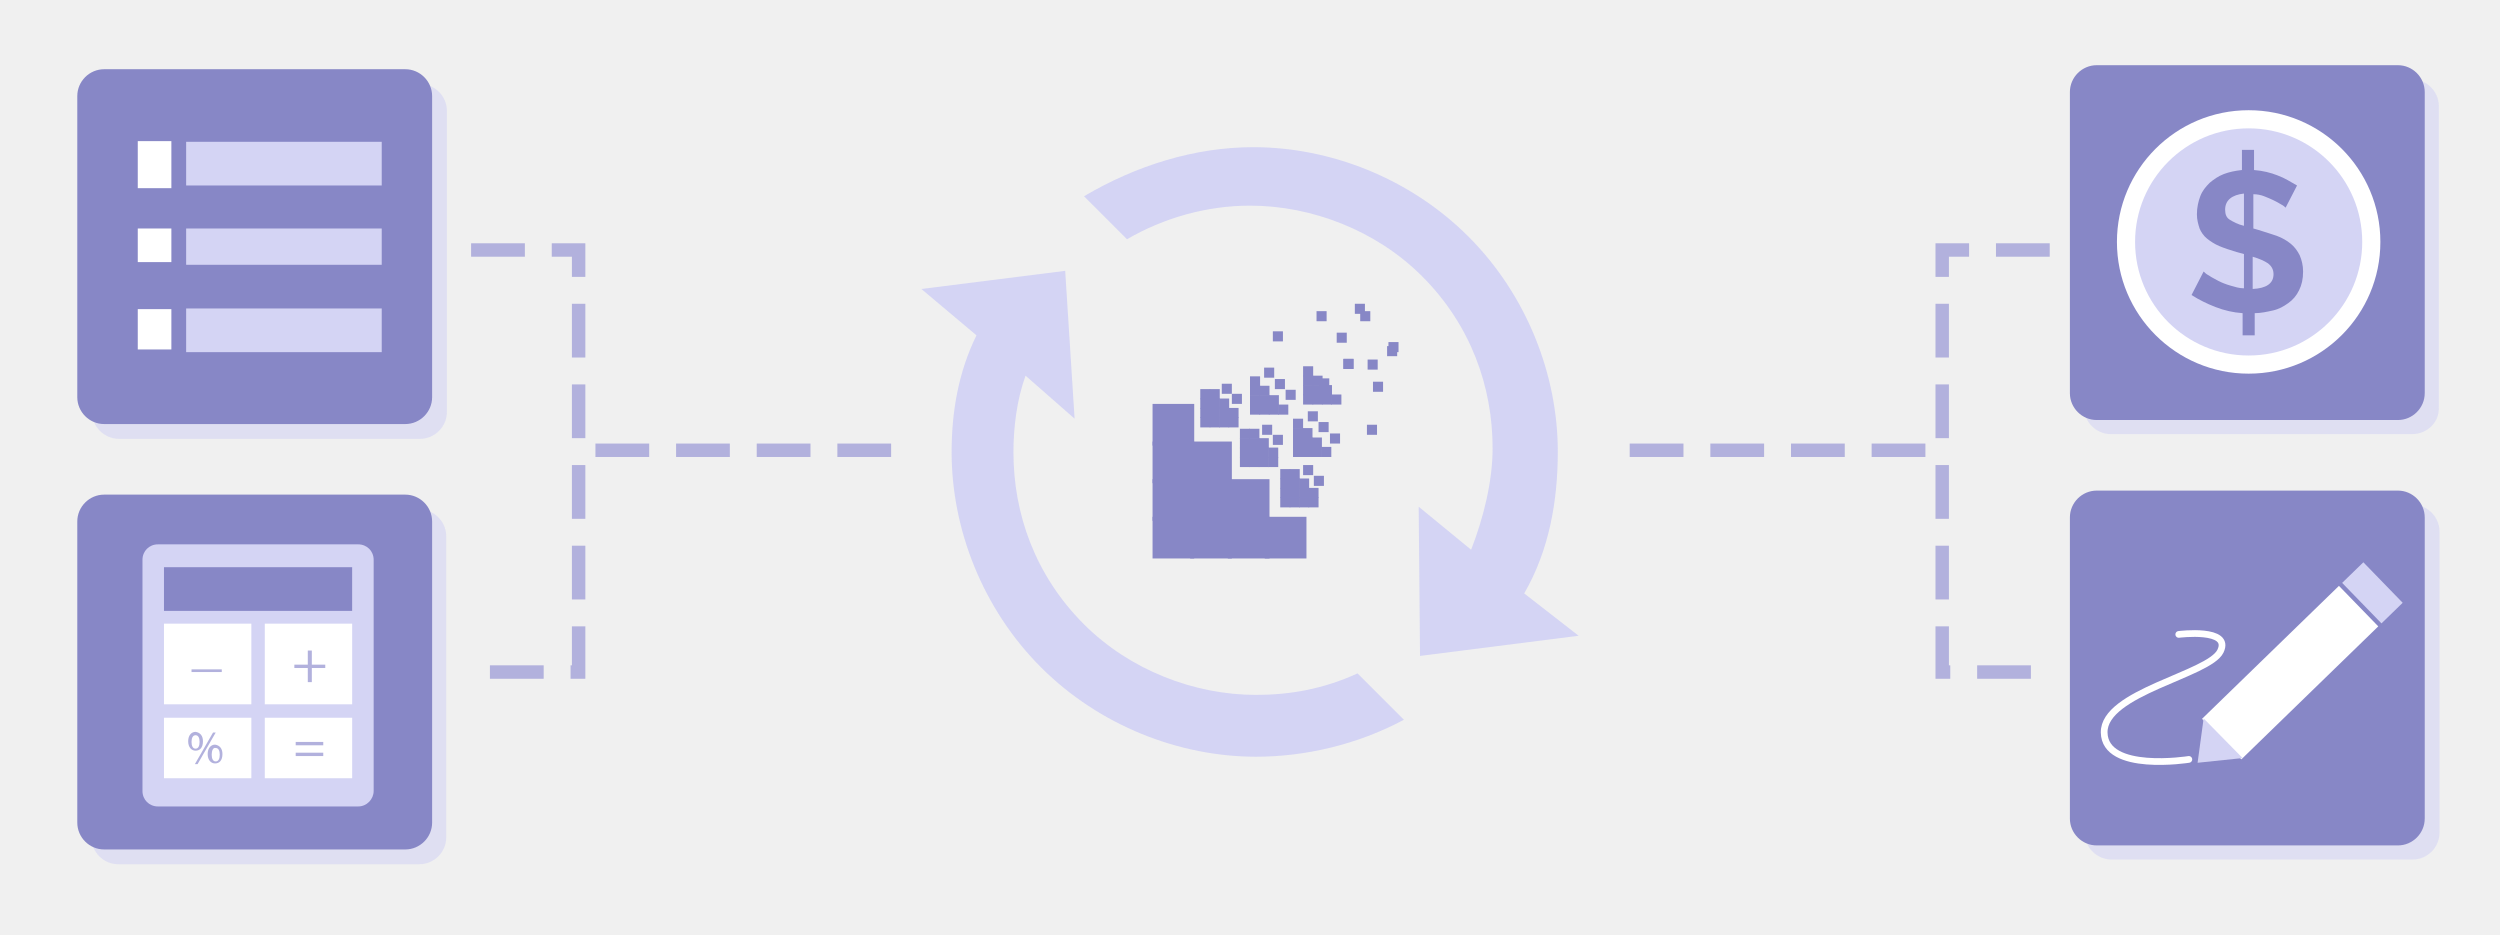
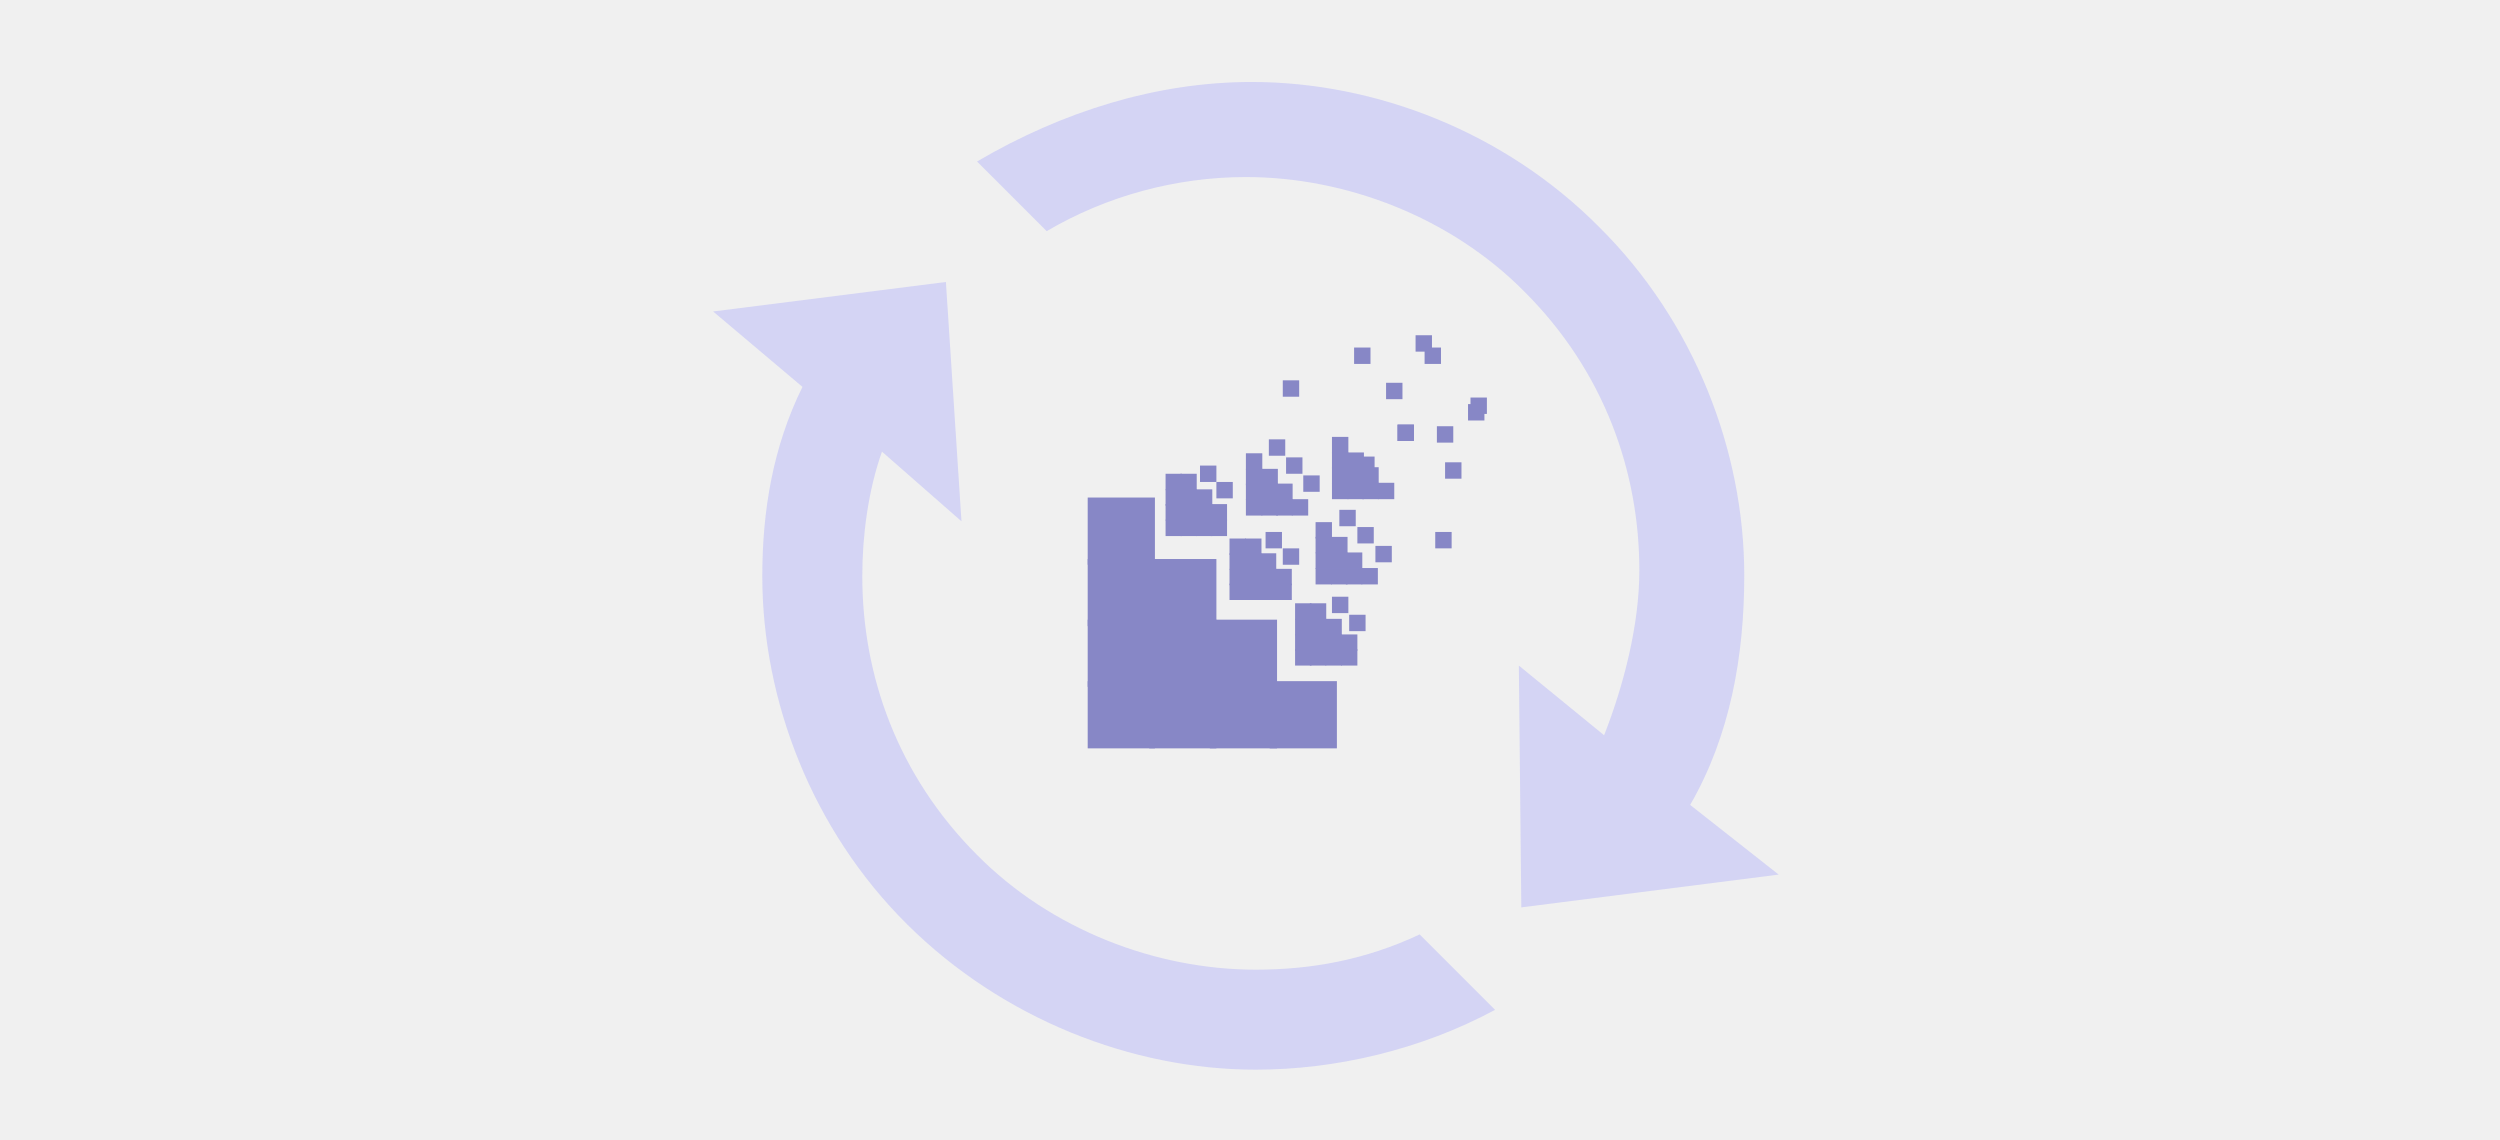
- <svg xmlns="http://www.w3.org/2000/svg" xmlns:xlink="http://www.w3.org/1999/xlink" version="1.1" id="Layer_1" x="0px" y="0px" viewBox="0 0 372 139" style="enable-background:new 0 0 372 139;" xml:space="preserve">
+ <svg xmlns="http://www.w3.org/2000/svg" xmlns:xlink="http://www.w3.org/1999/xlink" version="1.1" id="Layer_1" x="0px" y="0px" viewBox="0 0 305 139" style="enable-background:new 0 0 305 139;" xml:space="preserve">
  <style type="text/css">
- 	.st0{opacity:0.6;fill:#D4D4F4;enable-background:new    ;}
+ 	.st0{fill:#D4D4F4;}
	.st1{fill:#8787C6;}
- 	.st2{fill:#FFFFFF;}
- 	.st3{fill:#D4D4F4;}
- 	.st4{fill:none;stroke:#FFFFFF;stroke-linecap:round;stroke-miterlimit:10;}
- 	.st5{fill:#B2B1DD;}
- 	.st6{fill:none;stroke:#B2B1DD;stroke-width:2;stroke-linecap:square;stroke-miterlimit:10;stroke-dasharray:6;}
- 	.st7{fill:#4C4277;}
- 	.st8{clip-path:url(#SVGID_2_);fill:#8787C6;}
+ 	.st2{clip-path:url(#SVGID_3_);fill:#8787C6;}
</style>
  <g>
-     <path class="st0" d="M359,127.9h-44.8c-2.2,0-4-1.8-4-4V79.1c0-2.2,1.8-4,4-4H359c2.2,0,4,1.8,4,4v44.8   C363,126.1,361.2,127.9,359,127.9z" />
-     <path class="st1" d="M356.8,125.8H312c-2.2,0-4-1.8-4-4V77c0-2.2,1.8-4,4-4h44.8c2.2,0,4,1.8,4,4v44.8   C360.8,124,359,125.8,356.8,125.8z" />
-     <rect x="326.6" y="95.9" transform="matrix(0.7174 -0.6967 0.6967 0.7174 26.5443 265.707)" class="st2" width="28.4" height="8.4" />
-     <rect x="350.8" y="84" transform="matrix(0.7174 -0.6967 0.6967 0.7174 38.3246 270.8744)" class="st3" width="4.4" height="8.4" />
-     <polygon class="st3" points="327,113.5 327.9,106.9 333.7,112.8  " />
-     <path class="st4" d="M325.7,113c0,0-12.5,2-12.6-4s15.6-8.6,17.3-12.1c1.7-3.5-6.2-2.5-6.2-2.5" />
-   </g>
-   <g>
-     <path class="st0" d="M62.4,128.6H17.6c-2.2,0-4-1.8-4-4V79.8c0-2.2,1.8-4,4-4h44.8c2.2,0,4,1.8,4,4v44.8   C66.4,126.8,64.6,128.6,62.4,128.6z" />
-     <path class="st1" d="M60.3,126.4H15.5c-2.2,0-4-1.8-4-4V77.6c0-2.2,1.8-4,4-4h44.8c2.2,0,4,1.8,4,4v44.8   C64.3,124.6,62.5,126.4,60.3,126.4z" />
-     <path class="st3" d="M53.3,120H23.5c-1.3,0-2.3-1-2.3-2.3V83.3c0-1.3,1-2.3,2.3-2.3h29.8c1.3,0,2.3,1,2.3,2.3v34.4   C55.6,118.9,54.6,120,53.3,120z" />
-     <rect x="24.4" y="84.4" class="st1" width="28" height="6.5" />
-     <rect x="24.4" y="92.8" class="st2" width="13" height="12" />
-     <rect x="39.4" y="92.8" class="st2" width="13" height="12" />
-     <rect x="24.4" y="106.8" class="st2" width="13" height="9" />
-     <rect x="39.4" y="106.8" class="st2" width="13" height="9" />
    <g>
-       <path class="st5" d="M46.4,96.8v2.1h2v0.5h-2v2.1h-0.6v-2.1h-2v-0.5h2v-2.1H46.4z" />
-     </g>
-     <g>
-       <path class="st5" d="M30.2,110.3c0,1-0.5,1.4-1.1,1.4s-1.1-0.5-1.1-1.4s0.5-1.4,1.1-1.4C29.8,109,30.2,109.5,30.2,110.3z     M28.5,110.4c0,0.6,0.2,1,0.6,1s0.6-0.4,0.6-1s-0.2-1-0.6-1C28.7,109.4,28.5,109.8,28.5,110.4z M29,113.7l2.7-4.7h0.4l-2.7,4.7H29    z M33.1,112.2c0,1-0.5,1.4-1.1,1.4c-0.6,0-1.1-0.5-1.1-1.4s0.5-1.4,1.1-1.4C32.7,110.9,33.1,111.4,33.1,112.2z M31.5,112.3    c0,0.6,0.2,1,0.6,1c0.4,0,0.6-0.4,0.6-1s-0.2-1-0.6-1C31.7,111.2,31.5,111.7,31.5,112.3z" />
-     </g>
-     <g>
-       <path class="st5" d="M44,110.9v-0.5h4.1v0.5H44z M44,112.5V112h4.1v0.5H44z" />
-     </g>
-     <g>
-       <path class="st5" d="M33,99.6v0.4h-4.5v-0.4H33z" />
+       <path class="st0" d="M153.2,118.3c-12.2,0-25-4.9-34-14c-9.7-9.7-14-21.9-14-34c0-4.9,0.7-10.4,2.4-15.2l9.7,8.5l-1.9-29.2L87,38    l10.9,9.2C94.3,54.5,93,62.3,93,70.3c0,15.2,6.1,31,17.7,42.5s27.4,17.7,42.5,17.7c9.7,0,20.1-2.4,29.2-7.3l-9.2-9.2    C166.6,117.1,160,118.3,153.2,118.3z" />
+       <path class="st0" d="M206.2,98.2c4.9-8.5,6.6-18.2,6.6-28c0-15.2-6.1-31-17.7-42.5C183.6,16.1,167.8,10,152.7,10    c-11.6,0-23.1,3.6-33.5,9.7l8.5,8.5c7.3-4.3,15.8-6.6,24.3-6.6c12.2,0,25,4.9,34,14c9.7,9.7,14,21.9,14,34c0,6.6-1.9,14-4.3,20.1    l-10.4-8.5l0.3,29.5l31.4-4L206.2,98.2z" />
    </g>
  </g>
  <g>
-     <path class="st0" d="M62.5,65.3H17.7c-2.2,0-4-1.8-4-4V16.5c0-2.2,1.8-4,4-4h44.8c2.2,0,4,1.8,4,4v44.8   C66.5,63.5,64.7,65.3,62.5,65.3z" />
-     <path class="st1" d="M60.3,63.1H15.5c-2.2,0-4-1.8-4-4V14.3c0-2.2,1.8-4,4-4h44.8c2.2,0,4,1.8,4,4v44.8   C64.3,61.3,62.5,63.1,60.3,63.1z" />
-     <rect x="20.5" y="21" class="st2" width="5" height="7" />
-     <rect x="27.7" y="21.1" class="st3" width="29.1" height="6.5" />
-     <rect x="20.5" y="34" class="st2" width="5" height="5" />
-     <rect x="27.7" y="34" class="st3" width="29.1" height="5.4" />
-     <rect x="20.5" y="46" class="st2" width="5" height="6" />
-     <rect x="27.7" y="45.9" class="st3" width="29.1" height="6.5" />
-   </g>
-   <g>
-     <path class="st0" d="M358.9,64.6h-44.8c-2.2,0-4-1.8-4-4V15.8c0-2.2,1.8-4,4-4h44.8c2.2,0,4,1.8,4,4v44.8   C363,62.8,361.2,64.6,358.9,64.6z" />
-     <path class="st1" d="M356.8,62.5H312c-2.2,0-4-1.8-4-4V13.7c0-2.2,1.8-4,4-4h44.8c2.2,0,4,1.8,4,4v44.8   C360.8,60.7,359,62.5,356.8,62.5z" />
-     <circle class="st2" cx="334.6" cy="36" r="19.6" />
-     <circle class="st3" cx="334.6" cy="36" r="16.9" />
+     <rect x="132.7" y="60.7" class="st1" width="8.2" height="8.2" />
+     <rect x="132.7" y="68.2" class="st1" width="8.2" height="8.2" />
+     <rect x="132.7" y="75.6" class="st1" width="8.2" height="8.2" />
+     <rect x="132.7" y="83.1" class="st1" width="8.2" height="8.2" />
+     <rect x="142.2" y="57.8" class="st1" width="2" height="2" />
+     <rect x="142.2" y="59.7" class="st1" width="2" height="2" />
+     <rect x="142.2" y="61.5" class="st1" width="2" height="2" />
+     <rect x="142.2" y="63.4" class="st1" width="2" height="2" />
+     <rect x="144" y="57.8" class="st1" width="2" height="2" />
+     <rect x="144" y="59.7" class="st1" width="2" height="2" />
+     <rect x="144" y="61.5" class="st1" width="2" height="2" />
+     <rect x="144" y="63.4" class="st1" width="2" height="2" />
+     <rect x="146.4" y="56.8" class="st1" width="2" height="2" />
+     <rect x="145.9" y="59.7" class="st1" width="2" height="2" />
+     <rect x="145.9" y="61.5" class="st1" width="2" height="2" />
+     <rect x="145.9" y="63.4" class="st1" width="2" height="2" />
+     <rect x="156.5" y="46.4" class="st1" width="2" height="2" />
+     <rect x="148.4" y="58.8" class="st1" width="2" height="2" />
+     <rect x="147.7" y="61.5" class="st1" width="2" height="2" />
+     <rect x="147.7" y="63.4" class="st1" width="2" height="2" />
+     <rect x="140.2" y="68.2" class="st1" width="8.2" height="8.2" />
+     <rect x="140.2" y="75.6" class="st1" width="8.2" height="8.2" />
+     <rect x="140.2" y="83.1" class="st1" width="8.2" height="8.2" />
+     <rect x="152" y="55.3" class="st1" width="2" height="2" />
+     <rect x="152" y="57.2" class="st1" width="2" height="2" />
+     <rect x="152" y="59" class="st1" width="2" height="2" />
+     <rect x="152" y="60.9" class="st1" width="2" height="2" />
+     <rect x="154.8" y="53.6" class="st1" width="2" height="2" />
+     <rect x="153.9" y="57.2" class="st1" width="2" height="2" />
+     <rect x="153.9" y="59" class="st1" width="2" height="2" />
+     <rect x="153.9" y="60.9" class="st1" width="2" height="2" />
+     <rect x="165.2" y="42.4" class="st1" width="2" height="2" />
+     <rect x="156.9" y="55.8" class="st1" width="2" height="2" />
+     <rect x="155.7" y="59" class="st1" width="2" height="2" />
+     <rect x="155.7" y="60.9" class="st1" width="2" height="2" />
+     <rect x="173.8" y="42.4" class="st1" width="2" height="2" />
+     <rect x="169.1" y="46.7" class="st1" width="2" height="2" />
+     <rect x="159" y="58" class="st1" width="2" height="2" />
+     <rect x="157.6" y="60.9" class="st1" width="2" height="2" />
+     <rect x="150" y="65.7" class="st1" width="2" height="2" />
+     <rect x="150" y="67.5" class="st1" width="2" height="2" />
+     <rect x="150" y="69.4" class="st1" width="2" height="2" />
+     <rect x="150" y="71.2" class="st1" width="2" height="2" />
+     <rect x="151.9" y="65.7" class="st1" width="2" height="2" />
+     <rect x="151.9" y="67.5" class="st1" width="2" height="2" />
+     <rect x="151.9" y="69.4" class="st1" width="2" height="2" />
+     <rect x="151.9" y="71.2" class="st1" width="2" height="2" />
+     <rect x="154.4" y="64.9" class="st1" width="2" height="2" />
+     <rect x="153.7" y="67.5" class="st1" width="2" height="2" />
+     <rect x="153.7" y="69.4" class="st1" width="2" height="2" />
+     <rect x="153.7" y="71.2" class="st1" width="2" height="2" />
+     <rect x="165.7" y="55.7" class="st1" width="2" height="2" />
+     <rect x="156.5" y="66.9" class="st1" width="2" height="2" />
+     <rect x="155.6" y="69.4" class="st1" width="2" height="2" />
+     <rect x="155.6" y="71.2" class="st1" width="2" height="2" />
+     <rect x="147.6" y="75.6" class="st1" width="8.2" height="8.2" />
+     <rect x="147.6" y="83.1" class="st1" width="8.2" height="8.2" />
+     <rect x="162.5" y="53.3" class="st1" width="2" height="2" />
+     <rect x="162.5" y="55.2" class="st1" width="2" height="2" />
+     <rect x="162.5" y="57" class="st1" width="2" height="2" />
+     <rect x="162.5" y="58.9" class="st1" width="2" height="2" />
+     <rect x="172.7" y="40.9" class="st1" width="2" height="2" />
+     <rect x="164.4" y="55.2" class="st1" width="2" height="2" />
+     <rect x="164.4" y="57" class="st1" width="2" height="2" />
+     <rect x="164.4" y="58.9" class="st1" width="2" height="2" />
    <g>
      <g>
-         <path class="st1" d="M340.1,30.9c-0.1-0.1-0.3-0.3-0.7-0.5c-0.3-0.2-0.7-0.4-1.1-0.6s-0.9-0.4-1.4-0.6s-1.1-0.3-1.6-0.3V34     l0.7,0.2c1,0.3,1.9,0.6,2.8,0.9c0.8,0.3,1.5,0.7,2.1,1.2s1,1.1,1.3,1.7c0.3,0.7,0.5,1.5,0.5,2.4c0,1.1-0.2,2-0.6,2.8     s-0.9,1.4-1.6,1.9s-1.4,0.9-2.3,1.1s-1.8,0.4-2.7,0.4v3.3h-1.8v-3.3c-1.4-0.1-2.7-0.4-4-0.9s-2.5-1.1-3.6-1.8l1.8-3.5     c0.2,0.2,0.4,0.4,0.8,0.6c0.4,0.3,0.9,0.5,1.4,0.8c0.6,0.3,1.1,0.5,1.8,0.7s1.3,0.4,2,0.4v-5.1l-1.1-0.3c-1-0.3-1.9-0.6-2.6-0.9     s-1.3-0.7-1.8-1.1s-0.9-1-1.1-1.5c-0.2-0.6-0.4-1.3-0.4-2.1c0-1,0.2-1.9,0.5-2.7c0.3-0.8,0.8-1.4,1.4-2c0.6-0.5,1.3-1,2.1-1.3     c0.8-0.3,1.7-0.5,2.7-0.6v-3h1.8v3c1.3,0.1,2.5,0.4,3.5,0.8c1.1,0.4,2,1,2.9,1.5L340.1,30.9z M331.1,31.2c0,0.7,0.2,1.2,0.7,1.5     s1.2,0.7,2.1,0.9v-4.8C332.1,29,331.1,29.8,331.1,31.2z M338.3,40.8c0-0.7-0.3-1.2-0.8-1.6c-0.6-0.4-1.3-0.7-2.3-1V43     C337.2,42.9,338.3,42.2,338.3,40.8z" />
+         <g>
+           <rect id="SVGID_1_" x="170.5" y="51.8" class="st1" width="2" height="2" />
+         </g>
+         <g>
+           <defs>
+             <rect id="SVGID_2_" x="170.5" y="51.8" width="2" height="2" />
+           </defs>
+           <clipPath id="SVGID_3_">
+             <use xlink:href="#SVGID_2_" style="overflow:visible;" />
+           </clipPath>
+           <rect x="170.5" y="51.8" class="st2" width="2" height="2" />
+         </g>
      </g>
    </g>
-   </g>
-   <line class="st6" x1="243.5" y1="67" x2="289" y2="67" />
-   <g>
-     <g>
-       <path class="st3" d="M186.9,103.4c-9.2,0-18.8-3.7-25.6-10.5c-7.3-7.3-10.5-16.5-10.5-25.6c0-3.7,0.5-7.8,1.8-11.4l7.3,6.4    l-1.4-22L137.1,43l8.2,6.9c-2.7,5.5-3.7,11.4-3.7,17.4c0,11.4,4.6,23.3,13.3,32c8.7,8.7,20.6,13.3,32,13.3c7.3,0,15.1-1.8,22-5.5    l-6.9-6.9C197,102.5,192,103.4,186.9,103.4z" />
-       <path class="st3" d="M226.8,88.3c3.7-6.4,5-13.7,5-21.1c0-11.4-4.6-23.3-13.3-32c-8.7-8.7-20.6-13.3-32-13.3    c-8.7,0-17.4,2.7-25.2,7.3l6.4,6.4c5.5-3.2,11.9-5,18.3-5c9.2,0,18.8,3.7,25.6,10.5c7.3,7.3,10.5,16.5,10.5,25.6    c0,5-1.4,10.5-3.2,15.1l-7.8-6.4l0.2,22.2l23.6-3L226.8,88.3z" />
-     </g>
-   </g>
-   <g>
-     <path class="st7" d="M52-121.7c0-28.6-22.6-51.5-51.3-51.5h-44.4c-28.6,0-52.3,22.9-52.3,51.5v0.5H52V-121.7z" />
-   </g>
-   <polyline class="st6" points="304,37.2 289,37.2 289,100 304,100 " />
-   <line class="st6" x1="131.6" y1="67" x2="86.1" y2="67" />
-   <polyline class="st6" points="71.1,37.2 86.1,37.2 86.1,100 71.1,100 " />
-   <g>
-     <rect x="171.5" y="60.1" class="st1" width="6.2" height="6.2" />
-     <rect x="171.5" y="65.7" class="st1" width="6.2" height="6.2" />
-     <rect x="171.5" y="71.3" class="st1" width="6.2" height="6.2" />
-     <rect x="171.5" y="76.9" class="st1" width="6.2" height="6.2" />
-     <rect x="178.6" y="57.9" class="st1" width="1.5" height="1.5" />
-     <rect x="178.6" y="59.3" class="st1" width="1.5" height="1.5" />
-     <rect x="178.6" y="60.7" class="st1" width="1.5" height="1.5" />
-     <rect x="178.6" y="62.1" class="st1" width="1.5" height="1.5" />
-     <rect x="180" y="57.9" class="st1" width="1.5" height="1.5" />
-     <rect x="180" y="59.3" class="st1" width="1.5" height="1.5" />
-     <rect x="180" y="60.7" class="st1" width="1.5" height="1.5" />
-     <rect x="180" y="62.1" class="st1" width="1.5" height="1.5" />
-     <rect x="181.8" y="57.1" class="st1" width="1.5" height="1.5" />
-     <rect x="181.4" y="59.3" class="st1" width="1.5" height="1.5" />
-     <rect x="181.4" y="60.7" class="st1" width="1.5" height="1.5" />
-     <rect x="181.4" y="62.1" class="st1" width="1.5" height="1.5" />
-     <rect x="189.4" y="49.3" class="st1" width="1.5" height="1.5" />
-     <rect x="183.3" y="58.6" class="st1" width="1.5" height="1.5" />
-     <rect x="182.8" y="60.7" class="st1" width="1.5" height="1.5" />
-     <rect x="182.8" y="62.1" class="st1" width="1.5" height="1.5" />
-     <rect x="177.1" y="65.7" class="st1" width="6.2" height="6.2" />
-     <rect x="177.1" y="71.3" class="st1" width="6.2" height="6.2" />
-     <rect x="177.1" y="76.9" class="st1" width="6.2" height="6.2" />
-     <rect x="186" y="56" class="st1" width="1.5" height="1.5" />
-     <rect x="186" y="57.4" class="st1" width="1.5" height="1.5" />
-     <rect x="186" y="58.8" class="st1" width="1.5" height="1.5" />
-     <rect x="186" y="60.2" class="st1" width="1.5" height="1.5" />
-     <rect x="188.1" y="54.7" class="st1" width="1.5" height="1.5" />
-     <rect x="187.4" y="57.4" class="st1" width="1.5" height="1.5" />
-     <rect x="187.4" y="58.8" class="st1" width="1.5" height="1.5" />
-     <rect x="187.4" y="60.2" class="st1" width="1.5" height="1.5" />
-     <rect x="195.9" y="46.3" class="st1" width="1.5" height="1.5" />
-     <rect x="189.7" y="56.4" class="st1" width="1.5" height="1.5" />
-     <rect x="188.8" y="58.8" class="st1" width="1.5" height="1.5" />
-     <rect x="188.8" y="60.2" class="st1" width="1.5" height="1.5" />
-     <rect x="202.4" y="46.3" class="st1" width="1.5" height="1.5" />
-     <rect x="198.9" y="49.5" class="st1" width="1.5" height="1.5" />
-     <rect x="191.3" y="58" class="st1" width="1.5" height="1.5" />
-     <rect x="190.2" y="60.2" class="st1" width="1.5" height="1.5" />
-     <rect x="184.5" y="63.8" class="st1" width="1.5" height="1.5" />
-     <rect x="184.5" y="65.2" class="st1" width="1.5" height="1.5" />
-     <rect x="184.5" y="66.6" class="st1" width="1.5" height="1.5" />
-     <rect x="184.5" y="68" class="st1" width="1.5" height="1.5" />
-     <rect x="185.9" y="63.8" class="st1" width="1.5" height="1.5" />
-     <rect x="185.9" y="65.2" class="st1" width="1.5" height="1.5" />
-     <rect x="185.9" y="66.6" class="st1" width="1.5" height="1.5" />
-     <rect x="185.9" y="68" class="st1" width="1.5" height="1.5" />
-     <rect x="187.8" y="63.2" class="st1" width="1.5" height="1.5" />
-     <rect x="187.3" y="65.2" class="st1" width="1.5" height="1.5" />
-     <rect x="187.3" y="66.6" class="st1" width="1.5" height="1.5" />
-     <rect x="187.3" y="68" class="st1" width="1.5" height="1.5" />
-     <rect x="196.3" y="56.3" class="st1" width="1.5" height="1.5" />
-     <rect x="189.4" y="64.7" class="st1" width="1.5" height="1.5" />
-     <rect x="188.7" y="66.6" class="st1" width="1.5" height="1.5" />
-     <rect x="188.7" y="68" class="st1" width="1.5" height="1.5" />
-     <rect x="182.7" y="71.3" class="st1" width="6.2" height="6.2" />
-     <rect x="182.7" y="76.9" class="st1" width="6.2" height="6.2" />
-     <rect x="193.9" y="54.5" class="st1" width="1.5" height="1.5" />
-     <rect x="193.9" y="55.9" class="st1" width="1.5" height="1.5" />
-     <rect x="193.9" y="57.3" class="st1" width="1.5" height="1.5" />
-     <rect x="193.9" y="58.7" class="st1" width="1.5" height="1.5" />
-     <rect x="201.6" y="45.2" class="st1" width="1.5" height="1.5" />
-     <rect x="195.3" y="55.9" class="st1" width="1.5" height="1.5" />
-     <rect x="195.3" y="57.3" class="st1" width="1.5" height="1.5" />
-     <rect x="195.3" y="58.7" class="st1" width="1.5" height="1.5" />
-     <g>
-       <g>
-         <defs>
-           <rect id="SVGID_1_" x="199.9" y="53.4" width="1.5" height="1.5" />
-         </defs>
-         <use xlink:href="#SVGID_1_" style="overflow:visible;fill:#8787C6;" />
-         <clipPath id="SVGID_2_">
-           <use xlink:href="#SVGID_1_" style="overflow:visible;" />
-         </clipPath>
-         <rect x="199.9" y="53.4" class="st8" width="1.5" height="1.5" />
-       </g>
-     </g>
-     <rect x="196.7" y="57.3" class="st1" width="1.5" height="1.5" />
-     <rect x="196.7" y="58.7" class="st1" width="1.5" height="1.5" />
-     <rect x="206.4" y="51.5" class="st1" width="1.5" height="1.5" />
-     <rect x="198.1" y="58.7" class="st1" width="1.5" height="1.5" />
-     <rect x="192.4" y="62.3" class="st1" width="1.5" height="1.5" />
-     <rect x="192.4" y="63.7" class="st1" width="1.5" height="1.5" />
-     <rect x="192.4" y="65.1" class="st1" width="1.5" height="1.5" />
-     <rect x="192.4" y="66.5" class="st1" width="1.5" height="1.5" />
-     <rect x="194.6" y="61.2" class="st1" width="1.5" height="1.5" />
-     <rect x="193.8" y="63.7" class="st1" width="1.5" height="1.5" />
-     <rect x="193.8" y="65.1" class="st1" width="1.5" height="1.5" />
-     <rect x="193.8" y="66.5" class="st1" width="1.5" height="1.5" />
-     <rect x="203.5" y="53.5" class="st1" width="1.5" height="1.5" />
-     <rect x="196.2" y="62.8" class="st1" width="1.5" height="1.5" />
-     <rect x="195.2" y="65.1" class="st1" width="1.5" height="1.5" />
-     <rect x="195.2" y="66.5" class="st1" width="1.5" height="1.5" />
-     <rect x="206.6" y="50.9" class="st1" width="1.5" height="1.5" />
-     <rect x="204.3" y="56.8" class="st1" width="1.5" height="1.5" />
-     <rect x="197.9" y="64.5" class="st1" width="1.5" height="1.5" />
-     <rect x="196.6" y="66.5" class="st1" width="1.5" height="1.5" />
-     <rect x="190.5" y="69.8" class="st1" width="1.5" height="1.5" />
-     <rect x="190.5" y="71.2" class="st1" width="1.5" height="1.5" />
-     <rect x="190.5" y="72.6" class="st1" width="1.5" height="1.5" />
-     <rect x="190.5" y="74" class="st1" width="1.5" height="1.5" />
-     <rect x="191.9" y="69.8" class="st1" width="1.5" height="1.5" />
-     <rect x="191.9" y="71.2" class="st1" width="1.5" height="1.5" />
-     <rect x="191.9" y="72.6" class="st1" width="1.5" height="1.5" />
-     <rect x="191.9" y="74" class="st1" width="1.5" height="1.5" />
-     <rect x="193.9" y="69.2" class="st1" width="1.5" height="1.5" />
-     <rect x="193.3" y="71.2" class="st1" width="1.5" height="1.5" />
-     <rect x="193.3" y="72.6" class="st1" width="1.5" height="1.5" />
-     <rect x="193.3" y="74" class="st1" width="1.5" height="1.5" />
-     <rect x="203.4" y="63.2" class="st1" width="1.5" height="1.5" />
-     <rect x="195.5" y="70.8" class="st1" width="1.5" height="1.5" />
-     <rect x="194.7" y="72.6" class="st1" width="1.5" height="1.5" />
-     <rect x="194.7" y="74" class="st1" width="1.5" height="1.5" />
-     <rect x="188.2" y="76.9" class="st1" width="6.2" height="6.2" />
+     <rect x="166.2" y="57" class="st1" width="2" height="2" />
+     <rect x="166.2" y="58.9" class="st1" width="2" height="2" />
+     <rect x="179.1" y="49.3" class="st1" width="2" height="2" />
+     <rect x="168.1" y="58.9" class="st1" width="2" height="2" />
+     <rect x="160.5" y="63.7" class="st1" width="2" height="2" />
+     <rect x="160.5" y="65.5" class="st1" width="2" height="2" />
+     <rect x="160.5" y="67.4" class="st1" width="2" height="2" />
+     <rect x="160.5" y="69.3" class="st1" width="2" height="2" />
+     <rect x="163.4" y="62.2" class="st1" width="2" height="2" />
+     <rect x="162.4" y="65.5" class="st1" width="2" height="2" />
+     <rect x="162.4" y="67.4" class="st1" width="2" height="2" />
+     <rect x="162.4" y="69.3" class="st1" width="2" height="2" />
+     <rect x="175.3" y="52" class="st1" width="2" height="2" />
+     <rect x="165.6" y="64.3" class="st1" width="2" height="2" />
+     <rect x="164.2" y="67.4" class="st1" width="2" height="2" />
+     <rect x="164.2" y="69.3" class="st1" width="2" height="2" />
+     <rect x="179.4" y="48.5" class="st1" width="2" height="2" />
+     <rect x="176.3" y="56.4" class="st1" width="2" height="2" />
+     <rect x="167.8" y="66.6" class="st1" width="2" height="2" />
+     <rect x="166.1" y="69.3" class="st1" width="2" height="2" />
+     <rect x="158" y="73.6" class="st1" width="2" height="2" />
+     <rect x="158" y="75.5" class="st1" width="2" height="2" />
+     <rect x="158" y="77.4" class="st1" width="2" height="2" />
+     <rect x="158" y="79.2" class="st1" width="2" height="2" />
+     <rect x="159.8" y="73.6" class="st1" width="2" height="2" />
+     <rect x="159.8" y="75.5" class="st1" width="2" height="2" />
+     <rect x="159.8" y="77.4" class="st1" width="2" height="2" />
+     <rect x="159.8" y="79.2" class="st1" width="2" height="2" />
+     <rect x="162.5" y="72.8" class="st1" width="2" height="2" />
+     <rect x="161.7" y="75.5" class="st1" width="2" height="2" />
+     <rect x="161.7" y="77.4" class="st1" width="2" height="2" />
+     <rect x="161.7" y="79.2" class="st1" width="2" height="2" />
+     <rect x="175.1" y="64.9" class="st1" width="2" height="2" />
+     <rect x="164.6" y="75" class="st1" width="2" height="2" />
+     <rect x="163.6" y="77.4" class="st1" width="2" height="2" />
+     <rect x="163.6" y="79.2" class="st1" width="2" height="2" />
+     <rect x="154.9" y="83.1" class="st1" width="8.2" height="8.2" />
  </g>
</svg>
